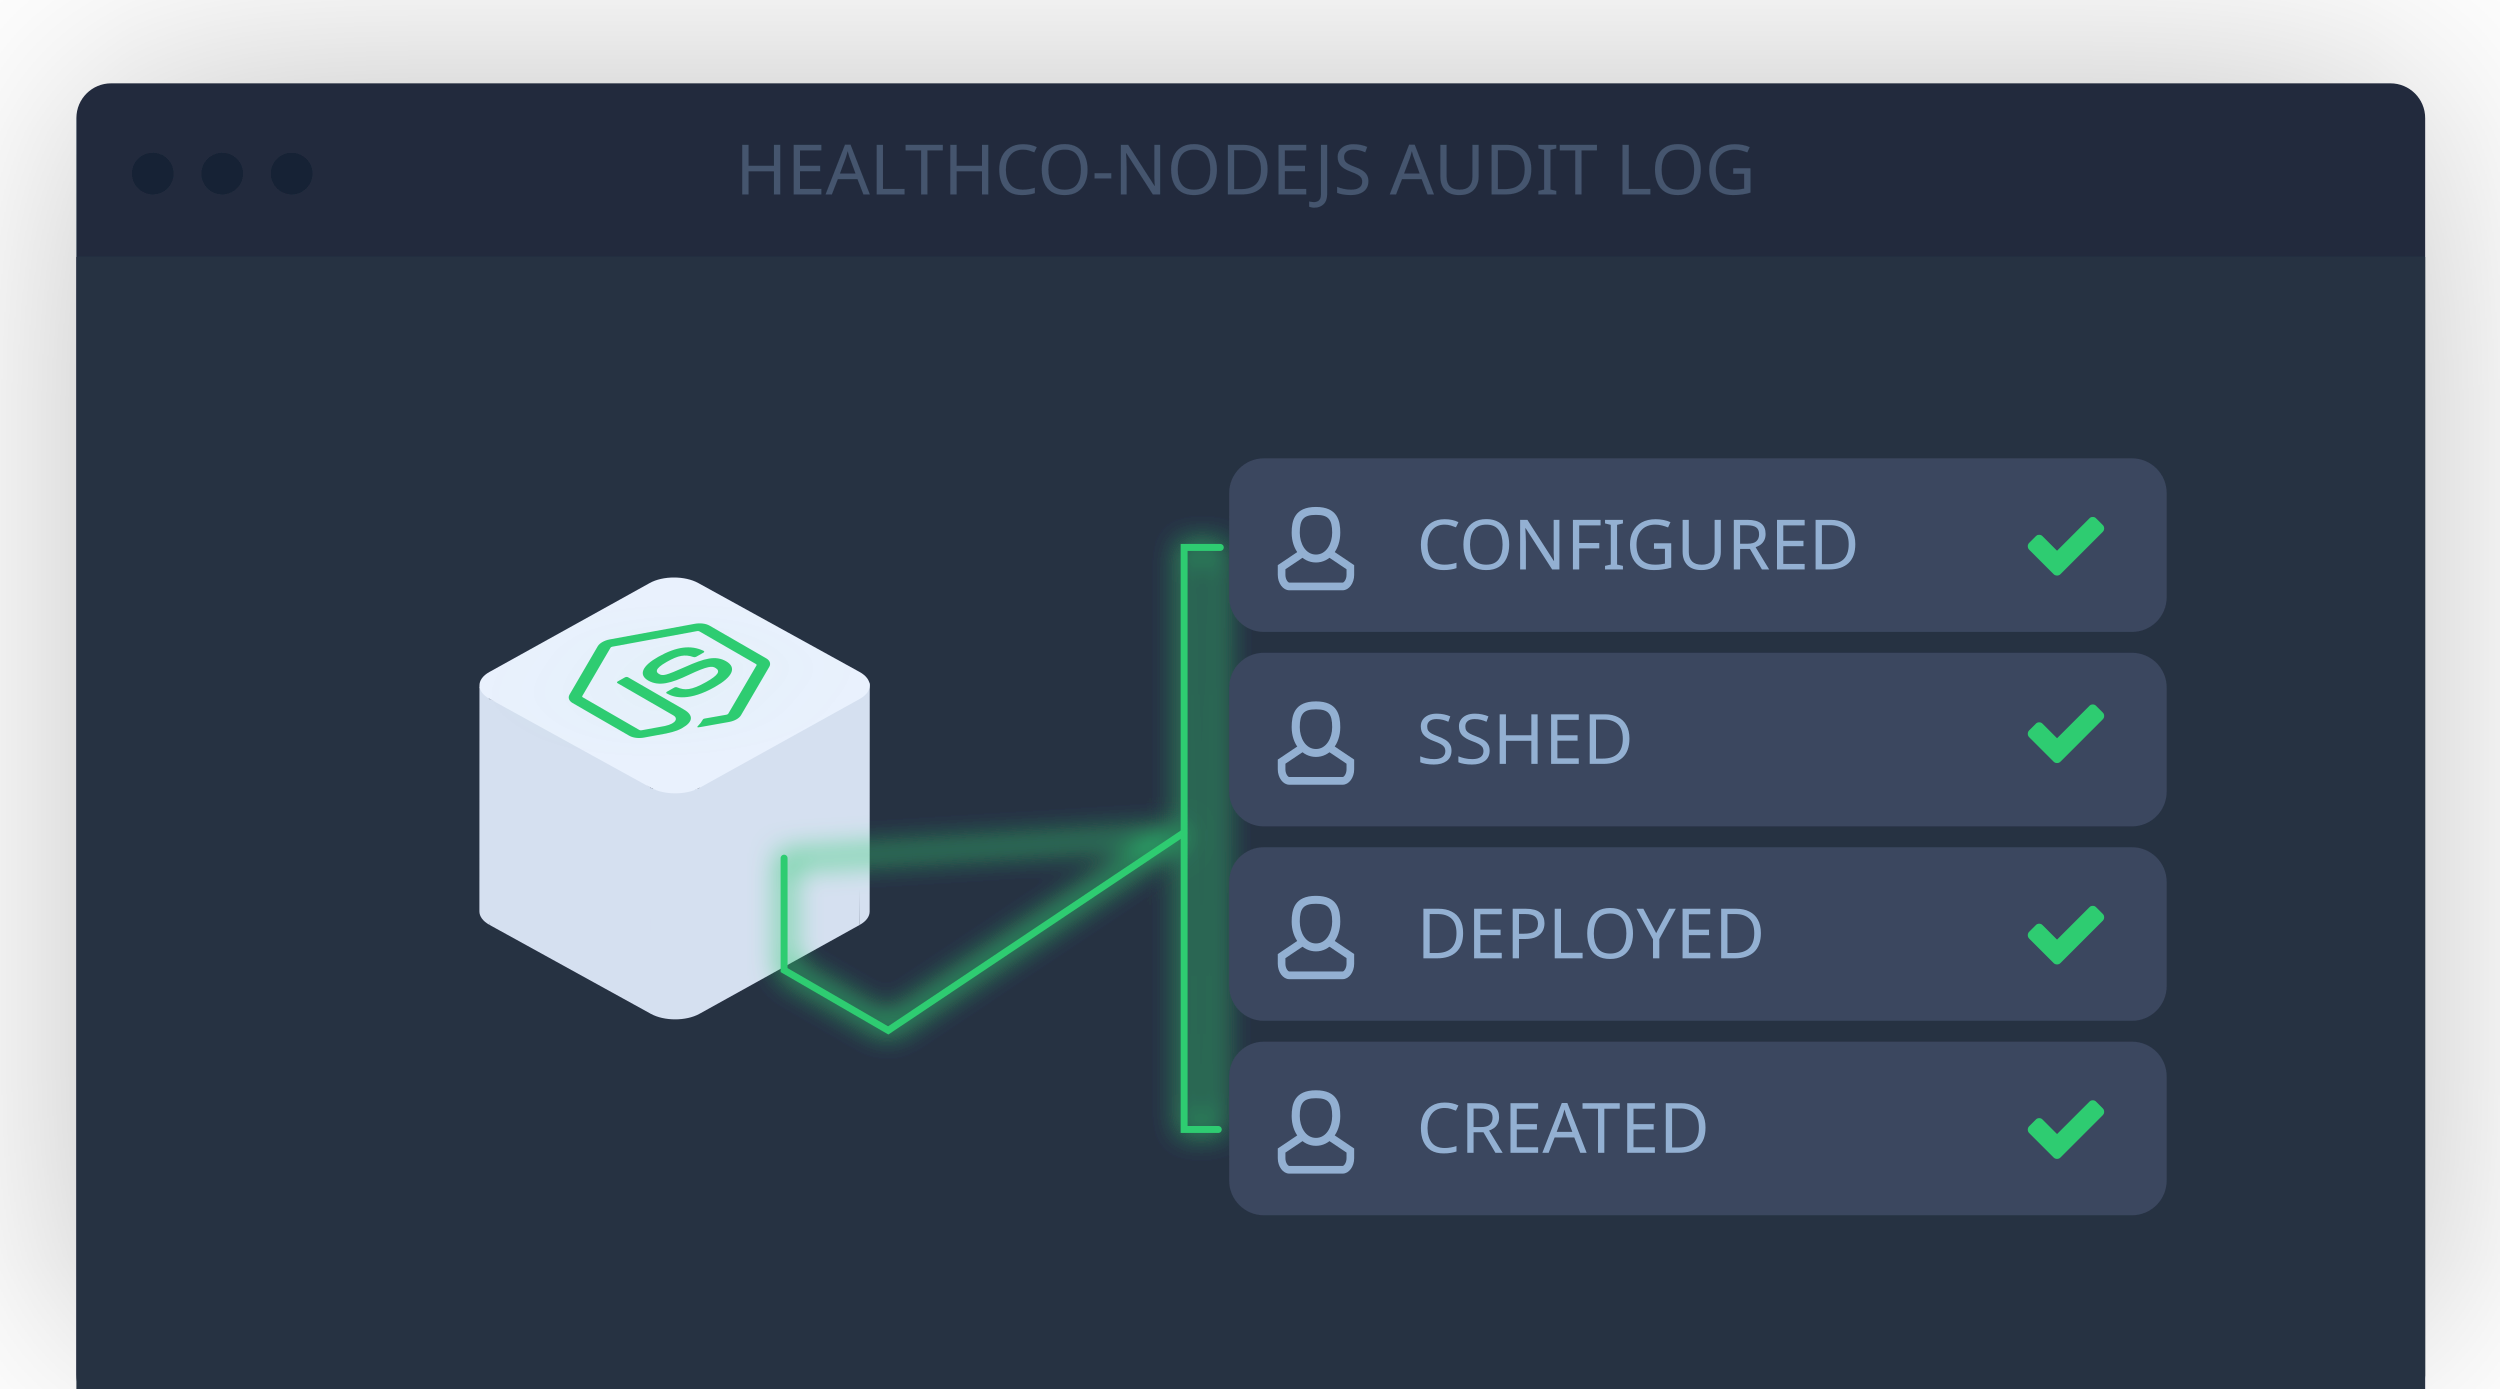
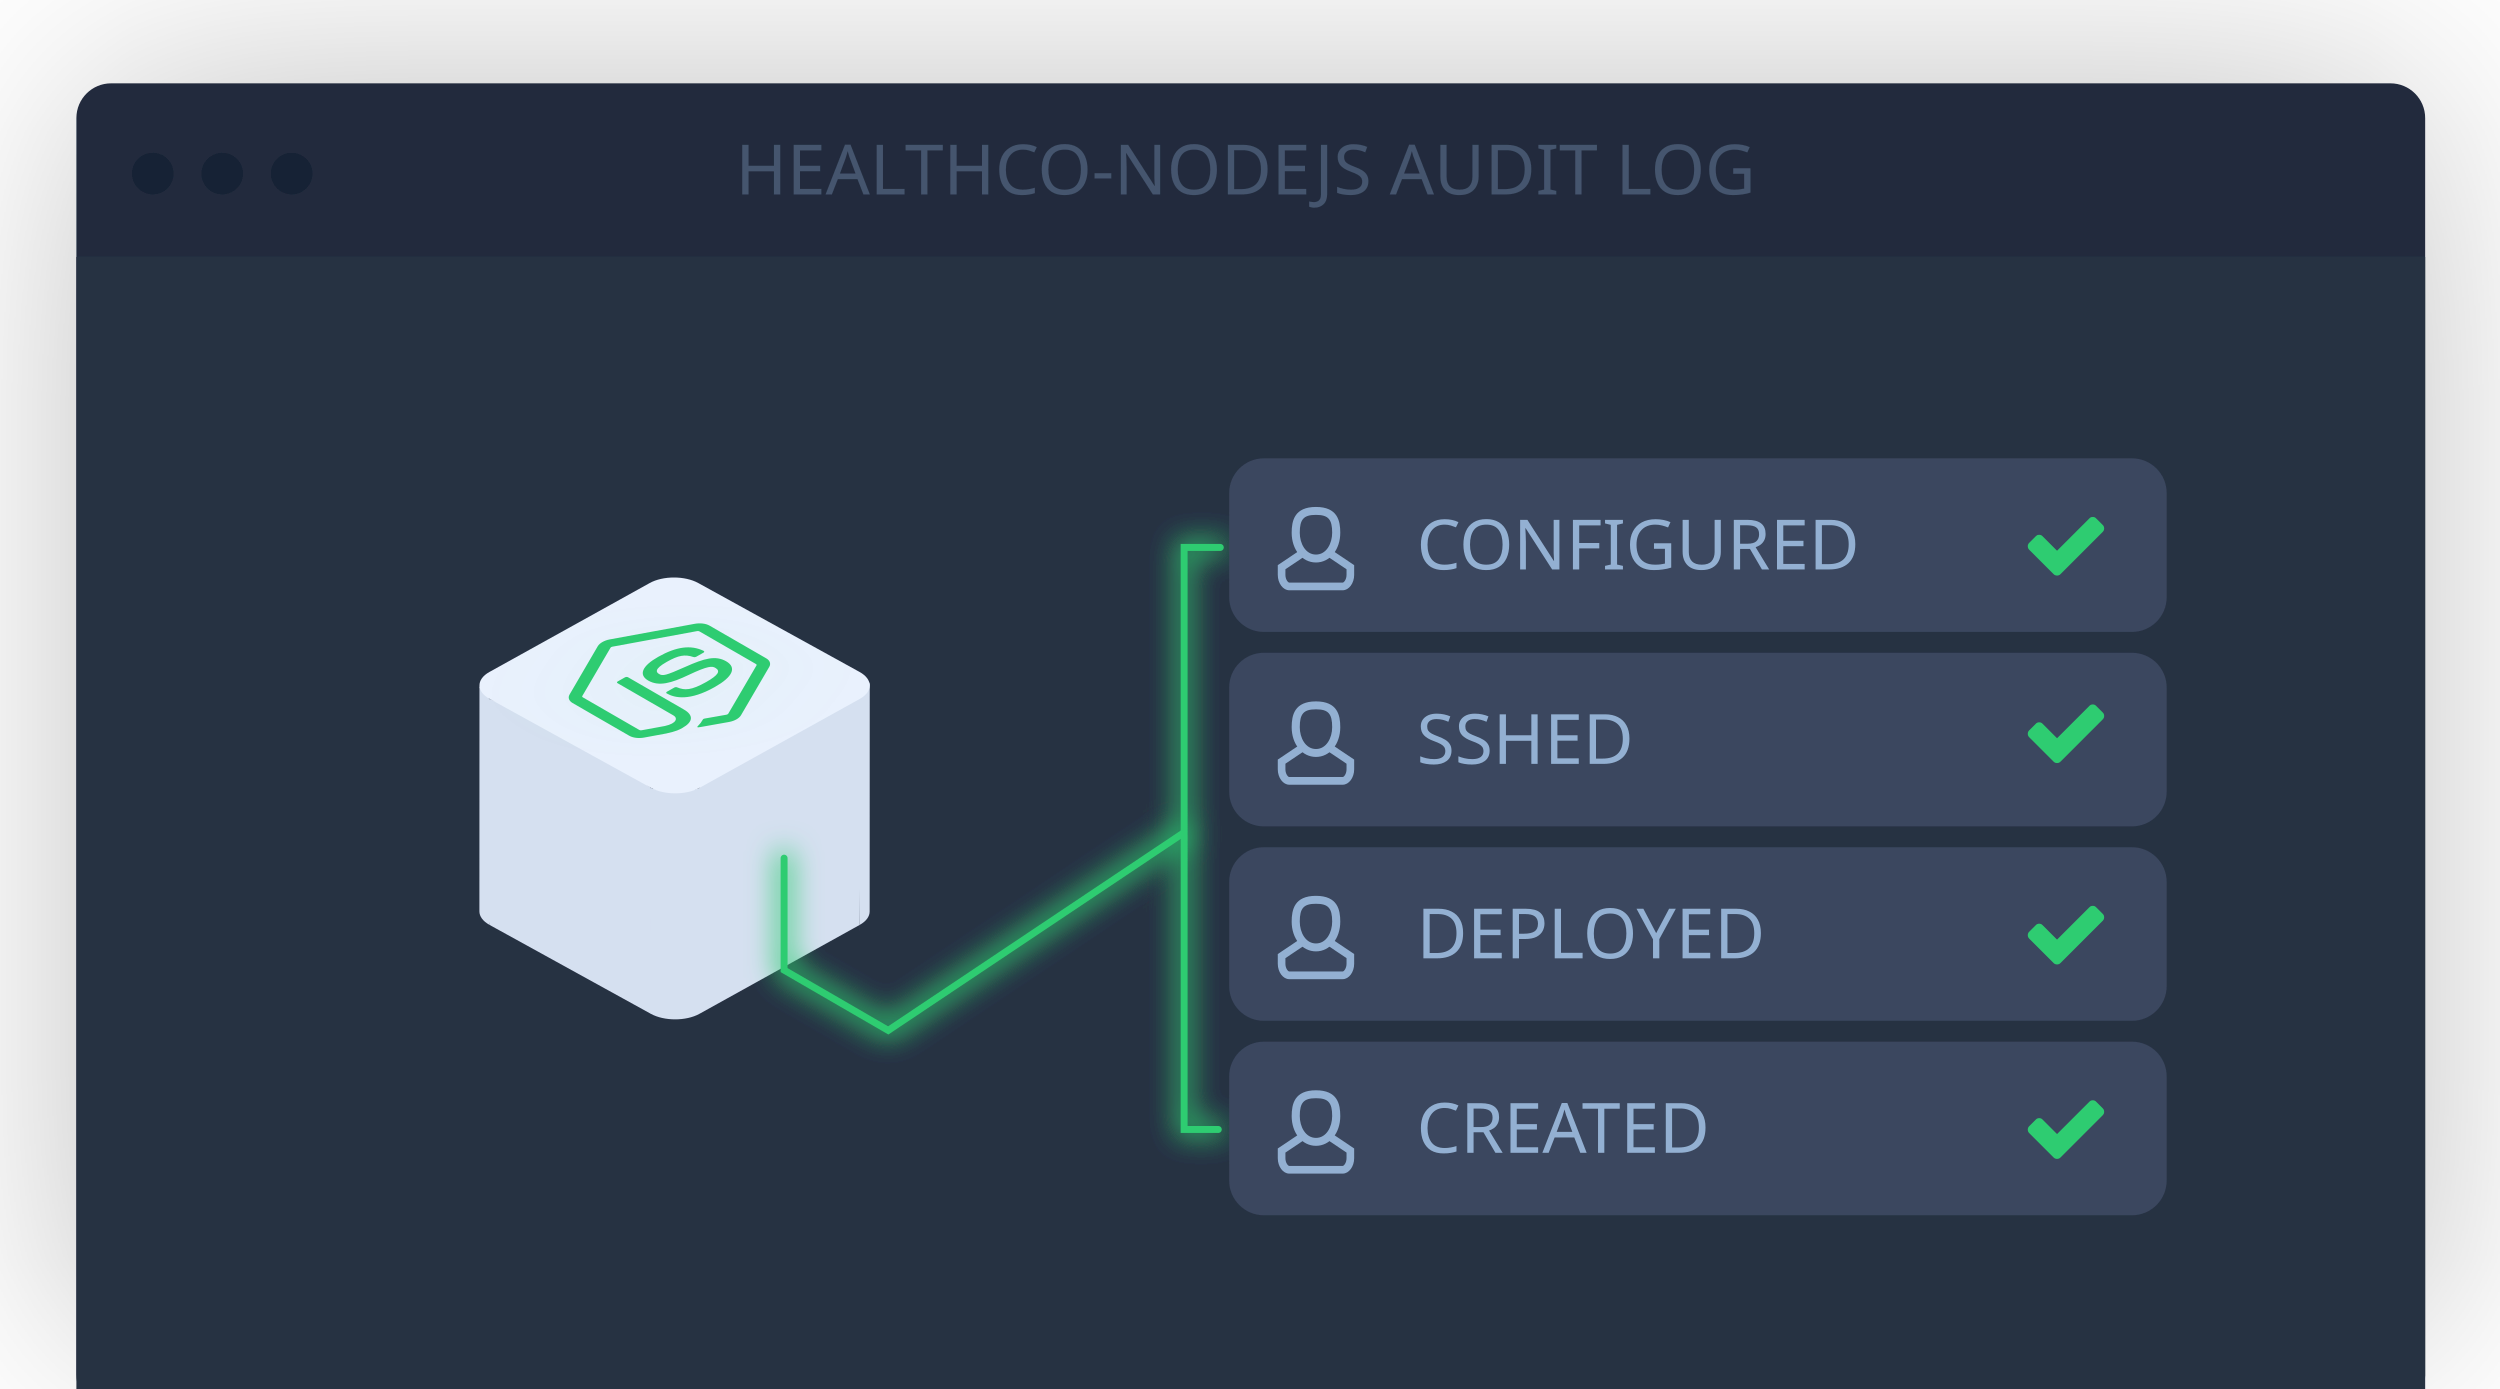
<svg xmlns="http://www.w3.org/2000/svg" xmlns:xlink="http://www.w3.org/1999/xlink" width="360" height="200" viewBox="0 0 360 200">
  <defs>
    <filter id="audit-reports-a" width="135.4%" height="159.7%" x="-17.7%" y="-29.9%" filterUnits="objectBoundingBox">
      <feOffset in="SourceAlpha" result="shadowOffsetOuter1" />
      <feGaussianBlur in="shadowOffsetOuter1" result="shadowBlurOuter1" stdDeviation="20" />
      <feColorMatrix in="shadowBlurOuter1" result="shadowMatrixOuter1" values="0 0 0 0 0 0 0 0 0 0 0 0 0 0 0 0 0 0 0.271 0" />
      <feMerge>
        <feMergeNode in="shadowMatrixOuter1" />
        <feMergeNode in="SourceGraphic" />
      </feMerge>
    </filter>
    <path id="audit-reports-c" d="M14.546,25.433 L11.853,22.232 C11.452,21.768 11.648,21.802 11.781,21.834 C12.317,21.961 12.426,21.982 12.997,21.99 C13.057,21.992 13.136,22.051 13.199,22.125 L15.267,24.588 C15.343,24.675 15.447,24.737 15.517,24.735 L23.581,24.779 C23.656,24.78 23.704,24.72 23.704,24.631 L23.704,15.208 C23.704,15.116 23.656,15.002 23.579,14.909 L15.519,5.447 C15.444,5.359 15.345,5.301 15.27,5.301 L7.212,5.258 C7.133,5.257 7.085,5.317 7.085,5.406 L7.085,14.829 C7.085,14.919 7.133,15.033 7.211,15.122 L9.421,17.717 C10.619,19.031 11.353,18.749 11.353,18.031 L11.353,8.727 C11.353,8.595 11.458,8.554 11.588,8.631 L12.611,9.234 C12.738,9.309 12.844,9.475 12.844,9.606 L12.844,18.91 C12.844,20.529 11.973,20.945 10.456,20.051 C9.99,19.776 9.623,19.559 8.599,18.443 L6.484,15.964 C5.962,15.35 5.639,14.588 5.639,13.975 L5.639,4.553 C5.639,3.94 5.962,3.561 6.484,3.564 L14.549,3.602 C15.059,3.611 15.737,4.01 16.243,4.601 L24.307,14.075 C24.829,14.689 25.154,15.451 25.154,16.063 L25.154,25.486 C25.154,26.098 24.829,26.475 24.307,26.475 L16.243,26.433 C15.985,26.432 15.693,26.337 15.394,26.161 C15.098,25.987 14.804,25.736 14.546,25.433 Z M13.614,15.605 C13.614,15.474 13.717,15.43 13.846,15.507 L14.889,16.122 C15.005,16.19 15.103,16.332 15.12,16.458 C15.277,17.625 15.746,18.444 17.881,19.704 C19.579,20.705 20.302,20.742 20.302,19.83 C20.302,19.304 20.098,18.794 17.458,16.974 C15.252,15.452 13.886,14.153 13.886,12.366 C13.886,10.719 15.258,10.545 17.557,11.901 C20.141,13.425 21.418,15.086 21.581,17.131 C21.587,17.201 21.563,17.251 21.519,17.275 C21.474,17.297 21.413,17.289 21.348,17.25 L20.301,16.633 C20.192,16.569 20.097,16.435 20.075,16.315 C19.823,15.036 19.213,14.314 17.556,13.337 C15.701,12.243 15.486,12.77 15.486,13.26 C15.486,13.855 15.741,14.178 18.244,15.99 C20.722,17.783 21.9,18.947 21.9,20.71 C21.9,22.489 20.436,22.645 17.881,21.138 C14.353,19.057 13.614,16.98 13.614,15.605 Z" />
    <filter id="audit-reports-b" width="284.5%" height="257.1%" x="-92.2%" y="-78.6%" filterUnits="objectBoundingBox">
      <feOffset in="SourceAlpha" result="shadowOffsetOuter1" />
      <feGaussianBlur in="shadowOffsetOuter1" result="shadowBlurOuter1" stdDeviation="6" />
      <feColorMatrix in="shadowBlurOuter1" values="0 0 0 0 0.18 0 0 0 0 0.8 0 0 0 0 0.443 0 0 0 0.063 0" />
    </filter>
    <polyline id="audit-reports-e" points="164.722 66.83 159.514 66.83 159.514 150.645 164.431 150.645" />
    <filter id="audit-reports-d" width="349.6%" height="115.5%" x="-124.8%" y="-7.8%" filterUnits="objectBoundingBox">
      <feMorphology in="SourceAlpha" operator="dilate" radius=".5" result="shadowSpreadOuter1" />
      <feOffset in="shadowSpreadOuter1" result="shadowOffsetOuter1" />
      <feMorphology in="SourceAlpha" radius="1" result="shadowInner" />
      <feOffset in="shadowInner" result="shadowInner" />
      <feComposite in="shadowOffsetOuter1" in2="shadowInner" operator="out" result="shadowOffsetOuter1" />
      <feGaussianBlur in="shadowOffsetOuter1" result="shadowBlurOuter1" stdDeviation="2" />
      <feColorMatrix in="shadowBlurOuter1" values="0 0 0 0 0.18 0 0 0 0 0.8 0 0 0 0 0.443 0 0 0 1 0" />
    </filter>
    <polyline id="audit-reports-g" points="159.268 108.039 116.904 136.38 101.909 127.693 101.909 111.576" />
    <filter id="audit-reports-f" width="122.7%" height="145.9%" x="-11.3%" y="-22.9%" filterUnits="objectBoundingBox">
      <feMorphology in="SourceAlpha" operator="dilate" radius=".5" result="shadowSpreadOuter1" />
      <feOffset in="shadowSpreadOuter1" result="shadowOffsetOuter1" />
      <feMorphology in="SourceAlpha" radius="1" result="shadowInner" />
      <feOffset in="shadowInner" result="shadowInner" />
      <feComposite in="shadowOffsetOuter1" in2="shadowInner" operator="out" result="shadowOffsetOuter1" />
      <feGaussianBlur in="shadowOffsetOuter1" result="shadowBlurOuter1" stdDeviation="2" />
      <feColorMatrix in="shadowBlurOuter1" values="0 0 0 0 0.18 0 0 0 0 0.8 0 0 0 0 0.443 0 0 0 1 0" />
    </filter>
  </defs>
  <g fill="none" fill-rule="evenodd" filter="url(#audit-reports-a)" transform="translate(11 12)">
    <rect width="338.225" height="191" fill="#222C3E" rx="5" />
    <circle cx="11" cy="13" r="3" fill="#172234" />
    <circle cx="21" cy="13" r="3" fill="#172234" />
    <circle cx="31" cy="13" r="3" fill="#172234" />
    <rect width="338.225" height="176" y="25" fill="#273143" />
    <text fill="#45546E" font-family="Gibson-SemiBold, Gibson" font-size="10" font-weight="500">
      <tspan x="94.915" y="16">HEALTHCO-NODEJS AUDIT LOG</tspan>
    </text>
    <g transform="translate(58 71)">
      <path fill="#D5E0F0" d="M56.23 48.263C56.228 48.96 55.751 49.656 54.797 50.185 54.797 50.185 54.207 19.72 54.209 18.998 54.211 18.435 54.809 17.066 54.809 17.066 55.164 16.869 55.235 16.379 55.458 16.145 55.834 15.749 56.241 15.58 56.243 15.142L56.23 48.263zM2.013 19.542C2.011 20.23 1.489 50.184 1.489 50.184.516 49.647.031 48.94.033 48.233L.044 15.687C.043 16.17.624 16.327 1.078 16.756 1.288 16.955 1.192 17.468 1.5 17.638 1.5 17.638 2.015 18.945 2.013 19.542zM32.746 32.38C32.745 32.751 35.079 44.934 34.777 53.832 34.607 58.877 31.723 62.989 31.723 62.989 29.803 64.056 26.651 64.056 24.719 62.989 24.719 62.989 21.773 58.067 21.627 52.165 21.413 43.485 23.972 32.692 23.973 32.38 23.975 31.62 24.73 30.444 24.73 30.444 25.666 30.96 27.13 30.428 28.359 30.444 29.669 30.461 30.744 30.993 31.735 30.444 31.735 30.444 32.748 31.677 32.746 32.38z" />
      <path fill="#D5E0F0" d="M43.266 22.185C46.773 20.238 54.809 17.066 54.809 17.066 54.809 17.066 54.812 35.584 54.809 44.889 54.805 54.195 54.797 50.185 54.797 50.185L31.723 62.989 31.735 29.87C31.735 29.87 39.082 24.506 43.266 22.185zM15.163 23.891C18.534 25.75 24.73 30.444 24.73 30.444L24.719 62.989 1.488 50.184C1.488 50.184.536 44.733.537 42.008.538 39.283 1.5 17.638 1.5 17.638 1.5 17.638 10.79 21.481 15.163 23.891z" />
      <path fill="#E9F1FD" d="M54.786,13.765 C56.718,14.831 56.729,16.575 54.809,17.64 L31.735,30.444 C29.814,31.51 26.663,31.51 24.73,30.444 L1.5,17.638 C-0.433,16.573 -0.442,14.829 1.478,13.763 L24.552,0.96 C26.472,-0.106 29.624,-0.106 31.557,0.96 L54.786,13.765 Z" />
      <g transform="rotate(-60 21.396 4.627)">
        <use fill="black" filter="url(#audit-reports-b)" xlink:href="#audit-reports-c" />
        <use fill="#2ECC71" xlink:href="#audit-reports-c" />
      </g>
    </g>
    <g stroke-linecap="round">
-       <use fill="black" filter="url(#audit-reports-d)" xlink:href="#audit-reports-e" />
+       <use stroke="black" filter="url(#audit-reports-d)" xlink:href="#audit-reports-e" />
      <use stroke="#2ECC71" xlink:href="#audit-reports-e" />
    </g>
    <g stroke-linecap="round">
-       <use fill="black" filter="url(#audit-reports-f)" xlink:href="#audit-reports-g" />
+       <use stroke="black" filter="url(#audit-reports-f)" xlink:href="#audit-reports-g" />
      <use stroke="#2ECC71" xlink:href="#audit-reports-g" />
    </g>
    <g transform="translate(166 54)">
      <rect width="135" height="25" fill="#3A475E" rx="5" />
      <g fill="#93B0D2" fill-rule="nonzero" transform="translate(7 7)">
        <path d="M5.5,8 C3.505,8 2,6.158 2,3.714 C2,1.985 2.398,0 5.5,0 C8.602,0 9,1.985 9,3.714 C9,6.158 7.495,8 5.5,8 Z M5.5,1.143 C3.734,1.143 3.167,1.767 3.167,3.714 C3.167,5.238 3.985,6.857 5.5,6.857 C7.016,6.857 7.833,5.238 7.833,3.714 C7.833,1.767 7.266,1.143 5.5,1.143 Z" />
        <path d="M9.35,12 L1.65,12 C0.756,12 0,10.985 0,9.784 L0,8.38 L3.545,6 L4.155,6.922 L1.1,8.973 L1.1,9.784 C1.1,10.462 1.487,10.892 1.65,10.892 L9.35,10.892 C9.513,10.892 9.9,10.462 9.9,9.784 L9.9,8.973 L6.845,6.922 L7.455,6 L11,8.38 L11,9.784 C11,10.985 10.244,12 9.35,12 Z" />
      </g>
      <text fill="#93B0D2" font-family="Gibson-SemiBold, Gibson" font-size="10" font-weight="500">
        <tspan x="27" y="16">CONFIGURED</tspan>
      </text>
    </g>
    <g transform="translate(166 82)">
      <rect width="135" height="25" fill="#3A475E" rx="5" />
      <g fill="#93B0D2" fill-rule="nonzero" transform="translate(7 7)">
        <path d="M5.5,8 C3.505,8 2,6.158 2,3.714 C2,1.985 2.398,0 5.5,0 C8.602,0 9,1.985 9,3.714 C9,6.158 7.495,8 5.5,8 Z M5.5,1.143 C3.734,1.143 3.167,1.767 3.167,3.714 C3.167,5.238 3.985,6.857 5.5,6.857 C7.016,6.857 7.833,5.238 7.833,3.714 C7.833,1.767 7.266,1.143 5.5,1.143 Z" />
        <path d="M9.35,12 L1.65,12 C0.756,12 0,10.985 0,9.784 L0,8.38 L3.545,6 L4.155,6.922 L1.1,8.973 L1.1,9.784 C1.1,10.462 1.487,10.892 1.65,10.892 L9.35,10.892 C9.513,10.892 9.9,10.462 9.9,9.784 L9.9,8.973 L6.845,6.922 L7.455,6 L11,8.38 L11,9.784 C11,10.985 10.244,12 9.35,12 Z" />
      </g>
      <text fill="#93B0D2" font-family="Gibson-SemiBold, Gibson" font-size="10" font-weight="500">
        <tspan x="27" y="16">SSHED</tspan>
      </text>
    </g>
    <g transform="translate(166 110)">
      <rect width="135" height="25" fill="#3A475E" rx="5" />
      <g fill="#93B0D2" fill-rule="nonzero" transform="translate(7 7)">
        <path d="M5.5,8 C3.505,8 2,6.158 2,3.714 C2,1.985 2.398,0 5.5,0 C8.602,0 9,1.985 9,3.714 C9,6.158 7.495,8 5.5,8 Z M5.5,1.143 C3.734,1.143 3.167,1.767 3.167,3.714 C3.167,5.238 3.985,6.857 5.5,6.857 C7.016,6.857 7.833,5.238 7.833,3.714 C7.833,1.767 7.266,1.143 5.5,1.143 Z" />
        <path d="M9.35,12 L1.65,12 C0.756,12 0,10.985 0,9.784 L0,8.38 L3.545,6 L4.155,6.922 L1.1,8.973 L1.1,9.784 C1.1,10.462 1.487,10.892 1.65,10.892 L9.35,10.892 C9.513,10.892 9.9,10.462 9.9,9.784 L9.9,8.973 L6.845,6.922 L7.455,6 L11,8.38 L11,9.784 C11,10.985 10.244,12 9.35,12 Z" />
      </g>
      <text fill="#93B0D2" font-family="Gibson-SemiBold, Gibson" font-size="10" font-weight="500">
        <tspan x="27" y="16">DEPLOYED</tspan>
      </text>
    </g>
    <g transform="translate(166 138)">
      <rect width="135" height="25" fill="#3A475E" rx="5" />
      <g fill="#93B0D2" fill-rule="nonzero" transform="translate(7 7)">
        <path d="M5.5,8 C3.505,8 2,6.158 2,3.714 C2,1.985 2.398,0 5.5,0 C8.602,0 9,1.985 9,3.714 C9,6.158 7.495,8 5.5,8 Z M5.5,1.143 C3.734,1.143 3.167,1.767 3.167,3.714 C3.167,5.238 3.985,6.857 5.5,6.857 C7.016,6.857 7.833,5.238 7.833,3.714 C7.833,1.767 7.266,1.143 5.5,1.143 Z" />
        <path d="M9.35,12 L1.65,12 C0.756,12 0,10.985 0,9.784 L0,8.38 L3.545,6 L4.155,6.922 L1.1,8.973 L1.1,9.784 C1.1,10.462 1.487,10.892 1.65,10.892 L9.35,10.892 C9.513,10.892 9.9,10.462 9.9,9.784 L9.9,8.973 L6.845,6.922 L7.455,6 L11,8.38 L11,9.784 C11,10.985 10.244,12 9.35,12 Z" />
      </g>
      <text fill="#93B0D2" font-family="Gibson-SemiBold, Gibson" font-size="10" font-weight="500">
        <tspan x="27" y="16">CREATED</tspan>
      </text>
    </g>
    <path fill="#2ECC71" d="M281.191 67.151L284.731 70.69C284.858 70.817 285.023 70.881 285.214 70.881 285.406 70.881 285.571 70.817 285.698 70.69L291.809 64.579C291.936 64.439 292 64.287 292 64.095 292 63.904 291.936 63.739 291.809 63.612L290.842 62.644C290.714 62.504 290.549 62.44 290.358 62.44 290.167 62.44 290.001 62.504 289.874 62.644L285.214 67.304 283.126 65.216C282.999 65.076 282.834 65.012 282.643 65.012 282.452 65.012 282.286 65.076 282.159 65.216L281.191 66.183C281.064 66.31 281 66.476 281 66.667 281 66.858 281.064 67.011 281.191 67.151M281.191 94.151L284.731 97.69C284.858 97.817 285.023 97.881 285.214 97.881 285.406 97.881 285.571 97.817 285.698 97.69L291.809 91.579C291.936 91.439 292 91.287 292 91.095 292 90.904 291.936 90.739 291.809 90.612L290.842 89.644C290.714 89.504 290.549 89.44 290.358 89.44 290.167 89.44 290.001 89.504 289.874 89.644L285.214 94.304 283.126 92.216C282.999 92.076 282.834 92.012 282.643 92.012 282.452 92.012 282.286 92.076 282.159 92.216L281.191 93.183C281.064 93.31 281 93.476 281 93.667 281 93.858 281.064 94.011 281.191 94.151M281.191 123.151L284.731 126.69C284.858 126.817 285.023 126.881 285.214 126.881 285.406 126.881 285.571 126.817 285.698 126.69L291.809 120.579C291.936 120.439 292 120.287 292 120.095 292 119.904 291.936 119.739 291.809 119.612L290.842 118.644C290.714 118.504 290.549 118.44 290.358 118.44 290.167 118.44 290.001 118.504 289.874 118.644L285.214 123.304 283.126 121.216C282.999 121.076 282.834 121.012 282.643 121.012 282.452 121.012 282.286 121.076 282.159 121.216L281.191 122.183C281.064 122.31 281 122.476 281 122.667 281 122.858 281.064 123.011 281.191 123.151M281.191 151.151L284.731 154.69C284.858 154.817 285.023 154.881 285.214 154.881 285.406 154.881 285.571 154.817 285.698 154.69L291.809 148.579C291.936 148.439 292 148.287 292 148.095 292 147.904 291.936 147.739 291.809 147.612L290.842 146.644C290.714 146.504 290.549 146.44 290.358 146.44 290.167 146.44 290.001 146.504 289.874 146.644L285.214 151.304 283.126 149.216C282.999 149.076 282.834 149.012 282.643 149.012 282.452 149.012 282.286 149.076 282.159 149.216L281.191 150.183C281.064 150.31 281 150.476 281 150.667 281 150.858 281.064 151.011 281.191 151.151" />
  </g>
</svg>
